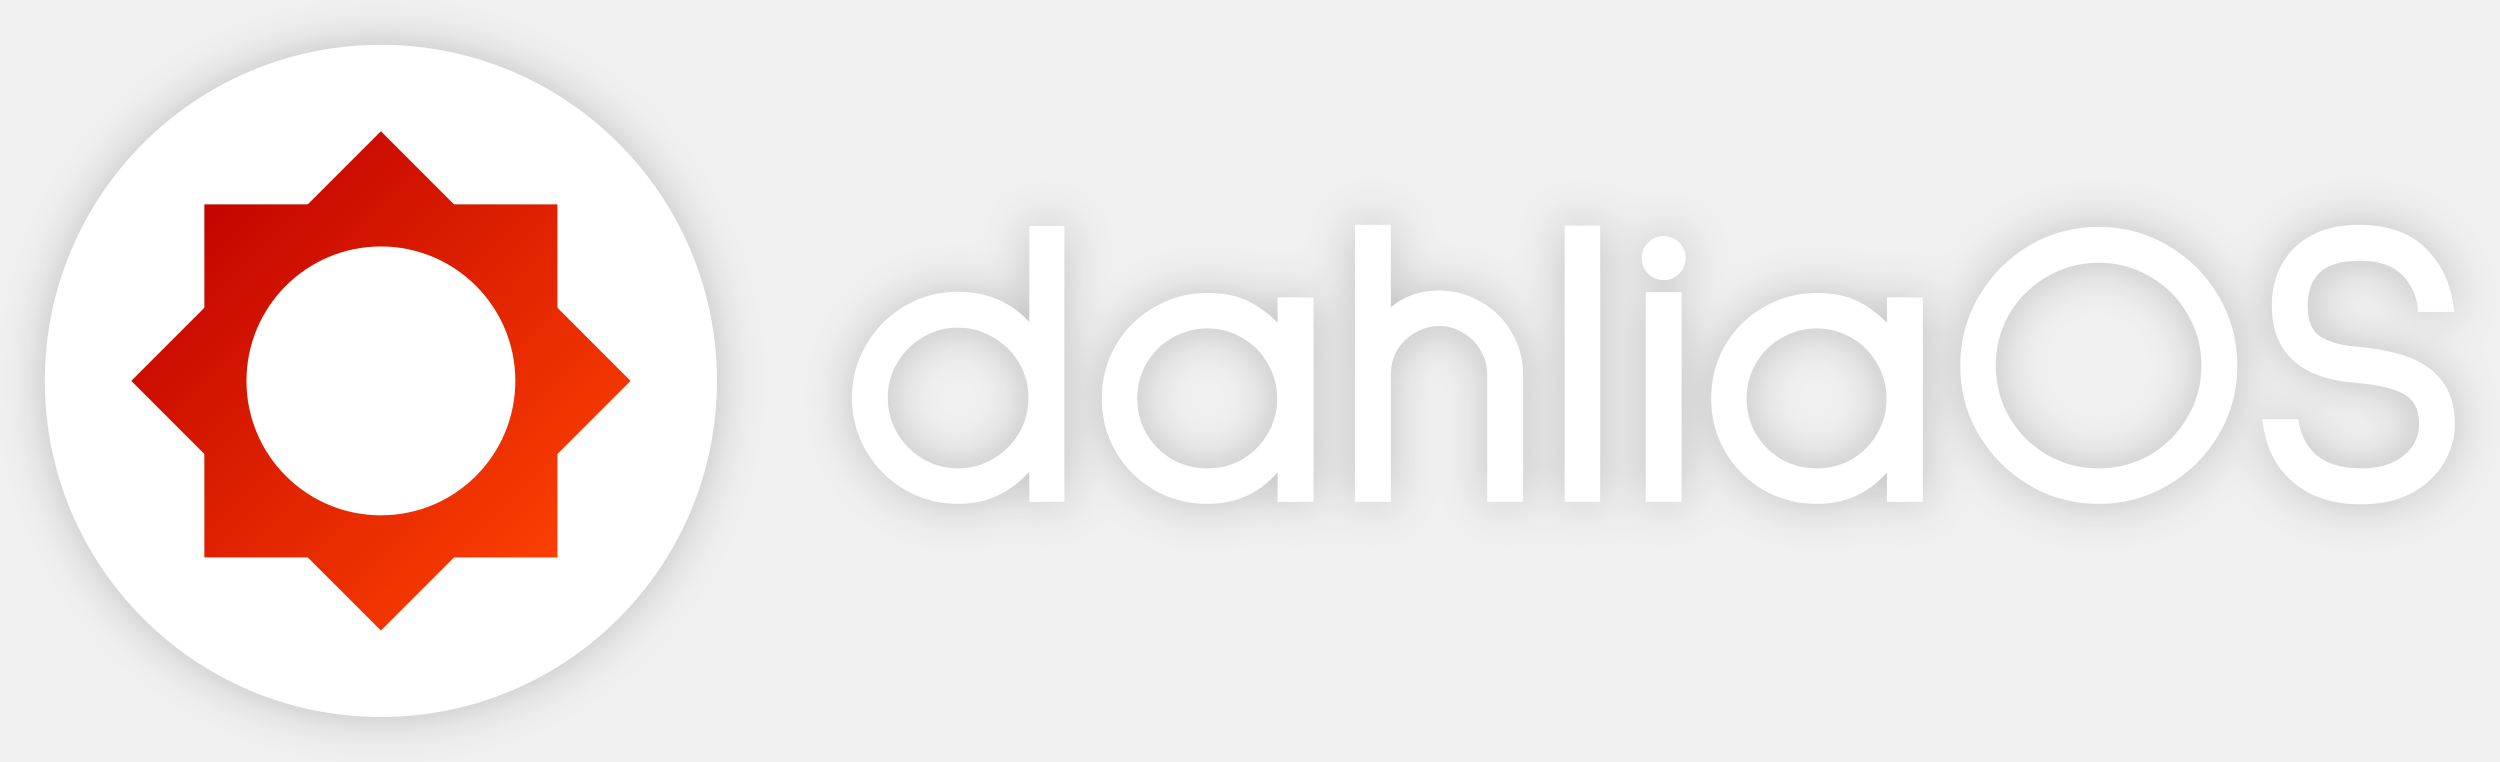
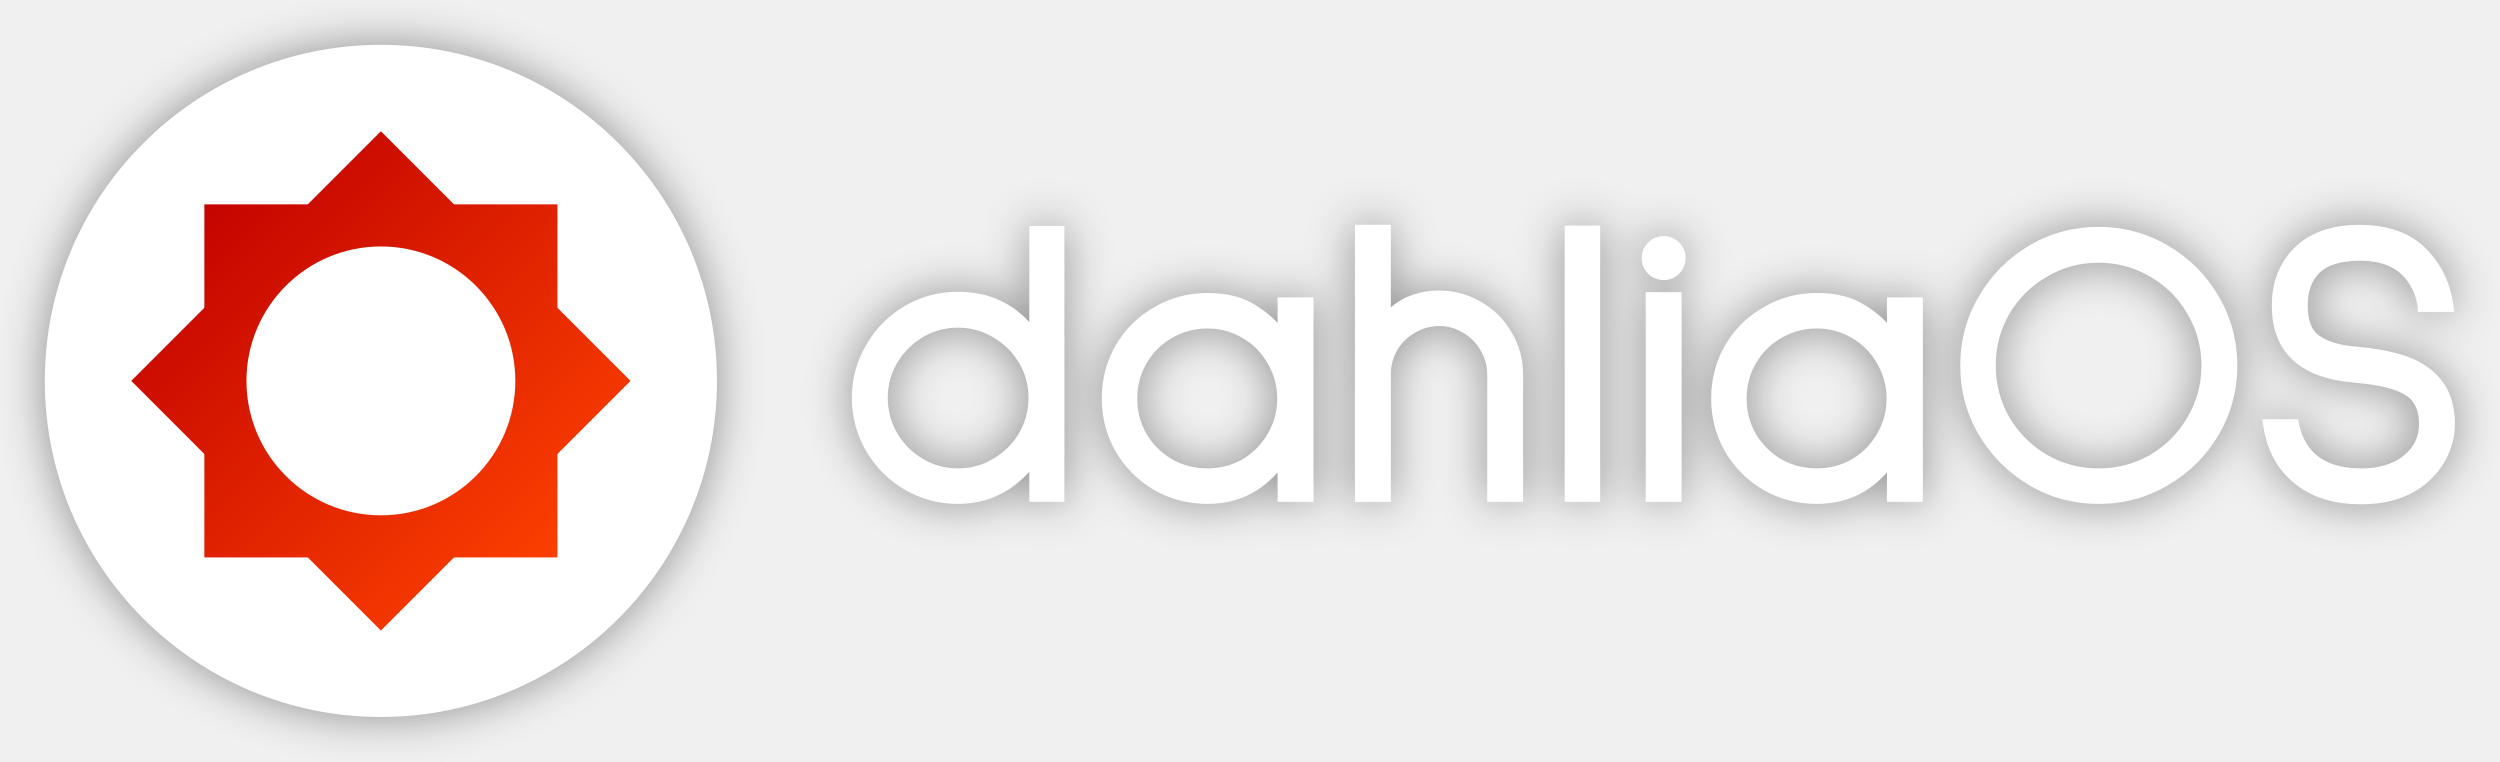
<svg xmlns="http://www.w3.org/2000/svg" width="5579" height="1700" viewBox="0 0 5579 1700" fill="none">
  <g filter="url(#filter0_d)">
    <circle cx="850" cy="850" r="750" fill="white" />
-     <path d="M456.04 456.041H1243.96V1243.96H456.04V456.041Z" fill="url(#paint0_linear)" />
+     <path d="M456.04 456.04H1243.96V1243.96H456.04V456.04Z" fill="url(#paint0_linear)" />
    <path d="M292.857 850L850 292.857L1407.14 850L850 1407.14L292.857 850Z" fill="url(#paint1_linear)" />
    <circle cx="850" cy="850" r="300" fill="white" />
    <path d="M2366.3 1111H2306V1027.3C2262.2 1086.1 2206.1 1115.5 2137.7 1115.5C2096.3 1115.5 2058.2 1105.3 2023.4 1084.9C1988.6 1064.5 1961 1036.9 1940.6 1002.1C1920.2 966.7 1910 928.6 1910 887.8C1910 847 1920.2 809.2 1940.6 774.4C1961 739 1988.6 711.1 2023.4 690.7C2058.2 670.3 2096.3 660.1 2137.7 660.1C2208.5 660.1 2264.6 688 2306 743.8V513.4H2366.3V1111ZM2304.2 887.8C2304.2 857.8 2296.7 830.2 2281.7 805C2266.7 779.8 2246.3 759.7 2220.5 744.7C2195.3 729.7 2167.7 722.2 2137.7 722.2C2107.7 722.2 2080.1 729.7 2054.9 744.7C2029.7 759.7 2009.6 779.8 1994.6 805C1979.6 830.2 1972.1 857.8 1972.1 887.8C1972.1 917.8 1979.6 945.7 1994.6 971.5C2009.6 996.7 2029.7 1016.8 2054.9 1031.8C2080.1 1046.8 2107.7 1054.3 2137.7 1054.3C2167.7 1054.3 2195.3 1046.8 2220.5 1031.8C2246.3 1016.8 2266.7 996.7 2281.7 971.5C2296.7 945.7 2304.2 917.8 2304.2 887.8ZM2922.21 672.7V1111H2860.11V1028.2C2818.71 1086.4 2763.51 1115.5 2694.51 1115.5C2653.11 1115.5 2615.01 1105.6 2580.21 1085.8C2545.41 1065.4 2517.81 1037.8 2497.41 1003C2477.61 968.2 2467.71 930.4 2467.71 889.6C2467.71 848.2 2477.61 810.1 2497.41 775.3C2517.81 740.5 2545.41 713.2 2580.21 693.4C2615.01 673 2653.11 662.8 2694.51 662.8C2737.11 662.8 2771.91 671.8 2798.91 689.8C2826.51 707.2 2846.91 726.1 2860.11 746.5V672.7H2922.21ZM2694.51 1054.3C2724.51 1054.3 2752.11 1047.1 2777.31 1032.7C2802.51 1017.7 2822.31 997.6 2836.71 972.4C2851.71 947.2 2859.21 919.6 2859.21 889.6C2859.21 859.6 2851.71 832 2836.71 806.8C2822.31 781 2802.51 760.9 2777.31 746.5C2752.11 731.5 2724.51 724 2694.51 724C2664.51 724 2636.61 731.5 2610.81 746.5C2585.61 760.9 2565.51 781 2550.51 806.8C2536.11 832 2528.91 859.6 2528.91 889.6C2528.91 919.6 2536.11 947.2 2550.51 972.4C2565.51 997.6 2585.61 1017.7 2610.81 1032.7C2636.61 1047.1 2664.51 1054.3 2694.51 1054.3ZM3211.77 657.4C3244.17 657.4 3273.87 665.5 3300.87 681.7C3328.47 697.3 3350.07 718.9 3365.67 746.5C3381.87 773.5 3389.97 803.2 3389.97 835.6V1111H3327.87V835.6C3327.87 814.6 3322.47 795.1 3311.67 777.1C3301.47 759.1 3287.37 745 3269.37 734.8C3251.97 724 3232.77 718.6 3211.77 718.6C3190.77 718.6 3171.27 724 3153.27 734.8C3135.27 745 3120.87 759.1 3110.07 777.1C3099.87 795.1 3094.77 814.6 3094.77 835.6V1111H3032.67V510.7H3094.77V707.8C3109.17 691 3126.27 678.4 3146.07 670C3166.47 661.6 3188.37 657.4 3211.77 657.4ZM3561.93 512.5V1111H3500.73V512.5H3561.93ZM3713.1 535.9C3723.9 535.9 3733.2 539.8 3741 547.6C3748.8 555.4 3752.7 564.7 3752.7 575.5C3752.7 586.9 3748.8 596.5 3741 604.3C3733.2 612.1 3723.9 616 3713.1 616C3701.7 616 3692.1 612.1 3684.3 604.3C3676.5 596.5 3672.6 586.9 3672.6 575.5C3672.6 564.7 3676.5 555.4 3684.3 547.6C3692.1 539.8 3701.7 535.9 3713.1 535.9ZM3743.7 661V1111H3681.6V661H3743.7ZM4282.06 672.7V1111H4219.96V1028.2C4178.56 1086.4 4123.36 1115.5 4054.36 1115.5C4012.96 1115.5 3974.86 1105.6 3940.06 1085.8C3905.26 1065.4 3877.66 1037.8 3857.26 1003C3837.46 968.2 3827.56 930.4 3827.56 889.6C3827.56 848.2 3837.46 810.1 3857.26 775.3C3877.66 740.5 3905.26 713.2 3940.06 693.4C3974.86 673 4012.96 662.8 4054.36 662.8C4096.96 662.8 4131.76 671.8 4158.76 689.8C4186.36 707.2 4206.76 726.1 4219.96 746.5V672.7H4282.06ZM4054.36 1054.3C4084.36 1054.3 4111.96 1047.1 4137.16 1032.7C4162.36 1017.7 4182.16 997.6 4196.56 972.4C4211.56 947.2 4219.06 919.6 4219.06 889.6C4219.06 859.6 4211.56 832 4196.56 806.8C4182.16 781 4162.36 760.9 4137.16 746.5C4111.96 731.5 4084.36 724 4054.36 724C4024.36 724 3996.46 731.5 3970.66 746.5C3945.46 760.9 3925.36 781 3910.36 806.8C3895.96 832 3888.76 859.6 3888.76 889.6C3888.76 919.6 3895.96 947.2 3910.36 972.4C3925.36 997.6 3945.46 1017.7 3970.66 1032.7C3996.46 1047.1 4024.36 1054.3 4054.36 1054.3ZM4683.22 1115.5C4628.62 1115.5 4578.52 1102 4532.92 1075C4487.32 1048 4451.02 1011.7 4424.02 966.1C4397.02 920.5 4383.52 870.4 4383.52 815.8C4383.52 761.2 4397.02 711.1 4424.02 665.5C4451.02 619.3 4487.32 582.7 4532.92 555.7C4579.12 528.7 4629.22 515.2 4683.22 515.2C4737.22 515.2 4787.32 528.7 4833.52 555.7C4879.72 582.7 4916.32 619.3 4943.32 665.5C4970.32 711.7 4983.82 761.8 4983.82 815.8C4983.82 869.8 4970.32 919.9 4943.32 966.1C4916.32 1011.7 4879.72 1048 4833.52 1075C4787.92 1102 4737.82 1115.5 4683.22 1115.5ZM4683.22 1054.3C4726.42 1054.3 4766.32 1043.8 4802.92 1022.8C4839.52 1001.2 4868.32 972.1 4889.32 935.5C4910.92 898.9 4921.72 859 4921.72 815.8C4921.72 772.6 4910.92 732.7 4889.32 696.1C4868.32 659.5 4839.52 630.7 4802.92 609.7C4766.32 588.1 4726.42 577.3 4683.22 577.3C4640.02 577.3 4600.12 588.1 4563.52 609.7C4526.92 630.7 4497.82 659.5 4476.22 696.1C4455.22 732.7 4444.72 772.6 4444.72 815.8C4444.72 859 4455.22 898.9 4476.22 935.5C4497.82 972.1 4526.92 1001.2 4563.52 1022.8C4600.12 1043.8 4640.02 1054.3 4683.22 1054.3ZM5404.6 686.2C5401.6 663.4 5394.4 643.6 5383 626.8C5359.6 590.8 5320.9 572.8 5266.9 572.8C5221.9 572.8 5189.2 583 5168.8 603.4C5150.2 622.6 5140.9 648.7 5140.9 681.7C5140.9 718.3 5151.1 743.5 5171.5 757.3C5191.9 771.1 5220.4 779.5 5257 782.5C5291.8 785.5 5321.2 790.3 5345.2 796.9C5369.2 802.9 5389.3 811.3 5405.5 822.1C5448.1 848.5 5469.4 889.9 5469.4 946.3C5469.4 968.5 5464.9 989.5 5455.9 1009.3C5447.5 1029.1 5435.2 1046.8 5419 1062.4C5382.4 1098.4 5332.3 1116.4 5268.7 1116.4C5204.5 1116.4 5153.8 1098.7 5116.6 1063.3C5084.8 1033.9 5065.6 994.3 5059 944.5H5121.1C5126.5 974.5 5139.1 999.1 5158.9 1018.3C5184.7 1042.3 5221.6 1054.3 5269.6 1054.3C5310.4 1054.3 5343.4 1044.4 5368.6 1024.6C5394.4 1004.2 5407.3 978.1 5407.3 946.3C5407.3 925.9 5403.1 909.1 5394.7 895.9C5386.9 882.1 5371.6 871 5348.8 862.6C5326 854.2 5293.6 848.2 5251.6 844.6C5136.4 834.4 5078.8 780.1 5078.8 681.7C5078.8 657.1 5082.7 634.6 5090.5 614.2C5098.9 593.2 5110.6 575.2 5125.6 560.2C5158.6 527.2 5205.4 510.7 5266 510.7H5266.9C5328.7 511.3 5375.8 528.4 5408.2 562C5441.2 595 5460.7 636.7 5466.7 687.1H5404.6V686.2Z" fill="white" />
    <path d="M2366.3 1111V1120H2375.3V1111H2366.3ZM2306 1111H2297V1120H2306V1111ZM2306 1027.3H2315V1000.15L2298.78 1021.92L2306 1027.3ZM2023.4 1084.9L2027.95 1077.14L2027.95 1077.14L2023.4 1084.9ZM1940.6 1002.1L1932.8 1006.59L1932.82 1006.62L1932.84 1006.65L1940.6 1002.1ZM1940.6 774.4L1948.36 778.951L1948.38 778.923L1948.4 778.894L1940.6 774.4ZM2023.4 690.7L2027.95 698.464L2027.95 698.464L2023.4 690.7ZM2306 743.8L2298.77 749.163L2315 771.035V743.8H2306ZM2306 513.4V504.4H2297V513.4H2306ZM2366.3 513.4H2375.3V504.4H2366.3V513.4ZM2281.7 805L2273.97 809.603L2273.97 809.603L2281.7 805ZM2220.5 744.7L2215.9 752.434L2215.94 752.457L2215.98 752.481L2220.5 744.7ZM2054.9 744.7L2059.5 752.434L2059.5 752.434L2054.9 744.7ZM1994.6 805L2002.33 809.603L2002.33 809.603L1994.6 805ZM1994.6 971.5L1986.82 976.024L1986.84 976.064L1986.87 976.103L1994.6 971.5ZM2054.9 1031.8L2050.3 1039.53L2050.3 1039.53L2054.9 1031.8ZM2220.5 1031.8L2215.98 1024.02L2215.94 1024.04L2215.9 1024.07L2220.5 1031.8ZM2281.7 971.5L2289.43 976.103L2289.46 976.064L2289.48 976.024L2281.7 971.5ZM2366.3 1102H2306V1120H2366.3V1102ZM2315 1111V1027.3H2297V1111H2315ZM2298.78 1021.92C2256.54 1078.63 2203.03 1106.5 2137.7 1106.5V1124.5C2209.17 1124.5 2267.86 1093.57 2313.22 1032.68L2298.78 1021.92ZM2137.7 1106.5C2097.86 1106.5 2061.33 1096.7 2027.95 1077.14L2018.85 1092.66C2055.07 1113.9 2094.74 1124.5 2137.7 1124.5V1106.5ZM2027.95 1077.14C1994.48 1057.51 1967.99 1031.02 1948.36 997.549L1932.84 1006.65C1954.01 1042.78 1982.72 1071.49 2018.85 1092.66L2027.95 1077.14ZM1948.4 997.606C1928.78 963.571 1919 927.02 1919 887.8H1901C1901 930.18 1911.62 969.829 1932.8 1006.59L1948.4 997.606ZM1919 887.8C1919 848.581 1928.78 812.355 1948.36 778.951L1932.84 769.849C1911.62 806.045 1901 845.419 1901 887.8H1919ZM1948.4 778.894C1968.03 744.829 1994.52 718.064 2027.95 698.464L2018.85 682.936C1982.68 704.136 1953.97 733.171 1932.8 769.906L1948.4 778.894ZM2027.95 698.464C2061.33 678.895 2097.86 669.1 2137.7 669.1V651.1C2094.74 651.1 2055.07 661.704 2018.85 682.936L2027.95 698.464ZM2137.7 669.1C2205.71 669.1 2259.11 695.702 2298.77 749.163L2313.23 738.437C2270.09 680.298 2211.29 651.1 2137.7 651.1V669.1ZM2315 743.8V513.4H2297V743.8H2315ZM2306 522.4H2366.3V504.4H2306V522.4ZM2357.3 513.4V1111H2375.3V513.4H2357.3ZM2313.2 887.8C2313.2 856.219 2305.28 827.022 2289.43 800.397L2273.97 809.603C2288.12 833.378 2295.2 859.381 2295.2 887.8H2313.2ZM2289.43 800.397C2273.64 773.858 2252.12 752.674 2225.02 736.919L2215.98 752.481C2240.48 766.726 2259.76 785.742 2273.97 809.603L2289.43 800.397ZM2225.1 736.966C2198.48 721.118 2169.28 713.2 2137.7 713.2V731.2C2166.12 731.2 2192.12 738.282 2215.9 752.434L2225.1 736.966ZM2137.7 713.2C2106.12 713.2 2076.92 721.118 2050.3 736.966L2059.5 752.434C2083.28 738.282 2109.28 731.2 2137.7 731.2V713.2ZM2050.3 736.966C2023.81 752.733 2002.63 773.909 1986.87 800.397L2002.33 809.603C2016.57 785.691 2035.59 766.667 2059.5 752.434L2050.3 736.966ZM1986.87 800.397C1971.02 827.022 1963.1 856.219 1963.1 887.8H1981.1C1981.1 859.381 1988.18 833.378 2002.33 809.603L1986.87 800.397ZM1963.1 887.8C1963.1 919.38 1971.02 948.842 1986.82 976.024L2002.38 966.976C1988.18 942.558 1981.1 916.22 1981.1 887.8H1963.1ZM1986.87 976.103C2002.63 1002.59 2023.81 1023.77 2050.3 1039.53L2059.5 1024.07C2035.59 1009.83 2016.57 990.809 2002.33 966.897L1986.87 976.103ZM2050.3 1039.53C2076.92 1055.38 2106.12 1063.3 2137.7 1063.3V1045.3C2109.28 1045.3 2083.28 1038.22 2059.5 1024.07L2050.3 1039.53ZM2137.7 1063.3C2169.28 1063.3 2198.48 1055.38 2225.1 1039.53L2215.9 1024.07C2192.12 1038.22 2166.12 1045.3 2137.7 1045.3V1063.3ZM2225.02 1039.58C2252.12 1023.83 2273.64 1002.64 2289.43 976.103L2273.97 966.897C2259.76 990.758 2240.48 1009.77 2215.98 1024.02L2225.02 1039.58ZM2289.48 976.024C2305.28 948.842 2313.2 919.38 2313.2 887.8H2295.2C2295.2 916.22 2288.12 942.558 2273.92 966.976L2289.48 976.024ZM2922.21 672.7H2931.21V663.7H2922.21V672.7ZM2922.21 1111V1120H2931.21V1111H2922.21ZM2860.11 1111H2851.11V1120H2860.11V1111ZM2860.11 1028.2H2869.11V1000.02L2852.78 1022.98L2860.11 1028.2ZM2580.21 1085.8L2575.66 1093.56L2575.71 1093.59L2575.76 1093.62L2580.21 1085.8ZM2497.41 1003L2489.59 1007.45L2489.62 1007.5L2489.65 1007.55L2497.41 1003ZM2497.41 775.3L2489.65 770.749L2489.62 770.799L2489.59 770.849L2497.41 775.3ZM2580.21 693.4L2584.66 701.222L2584.71 701.194L2584.76 701.164L2580.21 693.4ZM2798.91 689.8L2793.92 697.288L2794.01 697.352L2794.11 697.413L2798.91 689.8ZM2860.11 746.5L2852.56 751.389L2869.11 776.976V746.5H2860.11ZM2860.11 672.7V663.7H2851.11V672.7H2860.11ZM2777.31 1032.7L2781.78 1040.51L2781.85 1040.47L2781.92 1040.43L2777.31 1032.7ZM2836.71 972.4L2828.98 967.797L2828.94 967.865L2828.9 967.935L2836.71 972.4ZM2836.71 806.8L2828.85 811.186L2828.91 811.296L2828.98 811.403L2836.71 806.8ZM2777.31 746.5L2772.71 754.234L2772.78 754.274L2772.85 754.314L2777.31 746.5ZM2610.81 746.5L2615.28 754.314L2615.31 754.297L2615.34 754.281L2610.81 746.5ZM2550.51 806.8L2542.73 802.276L2542.71 802.305L2542.7 802.335L2550.51 806.8ZM2550.51 972.4L2542.7 976.865L2542.74 976.935L2542.78 977.003L2550.51 972.4ZM2610.81 1032.7L2606.21 1040.43L2606.32 1040.5L2606.43 1040.56L2610.81 1032.7ZM2913.21 672.7V1111H2931.21V672.7H2913.21ZM2922.21 1102H2860.11V1120H2922.21V1102ZM2869.11 1111V1028.2H2851.11V1111H2869.11ZM2852.78 1022.98C2813 1078.91 2760.48 1106.5 2694.51 1106.5V1124.5C2766.54 1124.5 2824.43 1093.89 2867.45 1033.42L2852.78 1022.98ZM2694.51 1106.5C2654.62 1106.5 2618.06 1096.98 2584.66 1077.98L2575.76 1093.62C2611.96 1114.22 2651.61 1124.5 2694.51 1124.5V1106.5ZM2584.76 1078.04C2551.29 1058.41 2524.8 1031.92 2505.18 998.449L2489.65 1007.55C2510.83 1043.68 2539.53 1072.39 2575.66 1093.56L2584.76 1078.04ZM2505.23 998.549C2486.22 965.132 2476.71 928.871 2476.71 889.6H2458.71C2458.71 931.929 2469 971.268 2489.59 1007.45L2505.23 998.549ZM2476.71 889.6C2476.71 849.705 2486.23 813.147 2505.23 779.751L2489.59 770.849C2468.99 807.053 2458.71 846.695 2458.71 889.6H2476.71ZM2505.18 779.851C2524.78 746.403 2551.25 720.236 2584.66 701.222L2575.76 685.578C2539.58 706.164 2510.84 734.597 2489.65 770.749L2505.18 779.851ZM2584.76 701.164C2618.15 681.595 2654.67 671.8 2694.51 671.8V653.8C2651.56 653.8 2611.88 664.405 2575.66 685.636L2584.76 701.164ZM2694.51 671.8C2735.88 671.8 2768.8 680.539 2793.92 697.288L2803.9 682.312C2775.03 663.061 2738.34 653.8 2694.51 653.8V671.8ZM2794.11 697.413C2820.97 714.343 2840.27 732.395 2852.56 751.389L2867.67 741.611C2853.56 719.805 2832.06 700.057 2803.71 682.187L2794.11 697.413ZM2869.11 746.5V672.7H2851.11V746.5H2869.11ZM2860.11 681.7H2922.21V663.7H2860.11V681.7ZM2694.51 1063.3C2726.02 1063.3 2755.17 1055.72 2781.78 1040.51L2772.85 1024.89C2749.05 1038.48 2723 1045.3 2694.51 1045.3V1063.3ZM2781.92 1040.43C2808.43 1024.65 2829.35 1003.43 2844.53 976.865L2828.9 967.935C2815.28 991.772 2796.59 1010.75 2772.71 1024.97L2781.92 1040.43ZM2844.45 977.003C2860.29 950.378 2868.21 921.181 2868.21 889.6H2850.21C2850.21 918.019 2843.13 944.022 2828.98 967.797L2844.45 977.003ZM2868.21 889.6C2868.21 858.019 2860.29 828.822 2844.45 802.197L2828.98 811.403C2843.13 835.178 2850.21 861.181 2850.21 889.6H2868.21ZM2844.57 802.414C2829.39 775.211 2808.43 753.914 2781.78 738.686L2772.85 754.314C2796.6 767.886 2815.24 786.789 2828.85 811.186L2844.57 802.414ZM2781.92 738.766C2755.29 722.918 2726.09 715 2694.51 715V733C2722.93 733 2748.93 740.082 2772.71 754.234L2781.92 738.766ZM2694.51 715C2662.93 715 2633.47 722.916 2606.29 738.719L2615.34 754.281C2639.75 740.084 2666.09 733 2694.51 733V715ZM2606.35 738.686C2579.73 753.895 2558.5 775.147 2542.73 802.276L2558.29 811.324C2572.52 786.853 2591.49 767.905 2615.28 754.314L2606.35 738.686ZM2542.7 802.335C2527.49 828.942 2519.91 858.089 2519.91 889.6H2537.91C2537.91 861.111 2544.73 835.058 2558.33 811.265L2542.7 802.335ZM2519.91 889.6C2519.91 921.111 2527.49 950.258 2542.7 976.865L2558.33 967.935C2544.73 944.142 2537.91 918.089 2537.91 889.6H2519.91ZM2542.78 977.003C2558.54 1003.49 2579.72 1024.67 2606.21 1040.43L2615.42 1024.97C2591.5 1010.73 2572.48 991.709 2558.25 967.797L2542.78 977.003ZM2606.43 1040.56C2633.59 1055.72 2663 1063.3 2694.51 1063.3V1045.3C2666.02 1045.3 2639.64 1038.48 2615.2 1024.84L2606.43 1040.56ZM3300.87 681.7L3296.24 689.417L3296.34 689.478L3296.44 689.535L3300.87 681.7ZM3365.67 746.5L3357.83 750.928L3357.89 751.03L3357.95 751.13L3365.67 746.5ZM3389.97 1111V1120H3398.97V1111H3389.97ZM3327.87 1111H3318.87V1120H3327.87V1111ZM3311.67 777.1L3303.84 781.537L3303.89 781.634L3303.95 781.73L3311.67 777.1ZM3269.37 734.8L3264.62 742.447L3264.77 742.542L3264.93 742.63L3269.37 734.8ZM3153.27 734.8L3157.7 742.63L3157.8 742.575L3157.9 742.517L3153.27 734.8ZM3110.07 777.1L3102.35 772.47L3102.29 772.565L3102.24 772.663L3110.07 777.1ZM3094.77 1111V1120H3103.77V1111H3094.77ZM3032.67 1111H3023.67V1120H3032.67V1111ZM3032.67 510.7V501.7H3023.67V510.7H3032.67ZM3094.77 510.7H3103.77V501.7H3094.77V510.7ZM3094.77 707.8H3085.77V732.129L3101.6 713.657L3094.77 707.8ZM3146.07 670L3142.64 661.678L3142.59 661.696L3142.55 661.715L3146.07 670ZM3211.77 666.4C3242.58 666.4 3270.68 674.082 3296.24 689.417L3305.5 673.983C3277.06 656.918 3245.75 648.4 3211.77 648.4V666.4ZM3296.44 689.535C3322.61 704.33 3343.04 724.752 3357.83 750.928L3373.5 742.071C3357.1 713.047 3334.32 690.27 3305.29 673.865L3296.44 689.535ZM3357.95 751.13C3373.28 776.69 3380.97 804.782 3380.97 835.6H3398.97C3398.97 801.618 3390.45 770.31 3373.38 741.87L3357.95 751.13ZM3380.97 835.6V1111H3398.97V835.6H3380.97ZM3389.97 1102H3327.87V1120H3389.97V1102ZM3336.87 1111V835.6H3318.87V1111H3336.87ZM3336.87 835.6C3336.87 812.969 3331.02 791.869 3319.38 772.47L3303.95 781.73C3313.91 798.331 3318.87 816.23 3318.87 835.6H3336.87ZM3319.5 772.663C3308.49 753.246 3293.22 737.973 3273.8 726.97L3264.93 742.63C3281.51 752.027 3294.44 764.954 3303.84 781.537L3319.5 772.663ZM3274.11 727.153C3255.25 715.445 3234.4 709.6 3211.77 709.6V727.6C3231.13 727.6 3248.68 732.555 3264.62 742.447L3274.11 727.153ZM3211.77 709.6C3189.14 709.6 3168.03 715.443 3148.64 727.083L3157.9 742.517C3174.5 732.557 3192.4 727.6 3211.77 727.6V709.6ZM3148.83 726.97C3129.46 737.947 3113.94 753.158 3102.35 772.47L3117.78 781.73C3127.8 765.042 3141.07 752.053 3157.7 742.63L3148.83 726.97ZM3102.24 772.663C3091.26 792.037 3085.77 813.069 3085.77 835.6H3103.77C3103.77 816.131 3108.47 798.163 3117.9 781.537L3102.24 772.663ZM3085.77 835.6V1111H3103.77V835.6H3085.77ZM3094.77 1102H3032.67V1120H3094.77V1102ZM3041.67 1111V510.7H3023.67V1111H3041.67ZM3032.67 519.7H3094.77V501.7H3032.67V519.7ZM3085.77 510.7V707.8H3103.77V510.7H3085.77ZM3101.6 713.657C3115.12 697.88 3131.1 686.127 3149.58 678.285L3142.55 661.715C3121.43 670.673 3103.21 684.12 3087.93 701.943L3101.6 713.657ZM3149.49 678.322C3168.74 670.396 3189.47 666.4 3211.77 666.4V648.4C3187.26 648.4 3164.19 652.804 3142.64 661.678L3149.49 678.322ZM3561.93 512.5H3570.93V503.5H3561.93V512.5ZM3561.93 1111V1120H3570.93V1111H3561.93ZM3500.73 1111H3491.73V1120H3500.73V1111ZM3500.73 512.5V503.5H3491.73V512.5H3500.73ZM3552.93 512.5V1111H3570.93V512.5H3552.93ZM3561.93 1102H3500.73V1120H3561.93V1102ZM3509.73 1111V512.5H3491.73V1111H3509.73ZM3500.73 521.5H3561.93V503.5H3500.73V521.5ZM3741 547.6L3734.64 553.964L3734.64 553.964L3741 547.6ZM3741 604.3L3734.64 597.936L3734.64 597.936L3741 604.3ZM3684.3 604.3L3677.94 610.664L3677.94 610.664L3684.3 604.3ZM3684.3 547.6L3677.94 541.236L3677.94 541.236L3684.3 547.6ZM3743.7 661H3752.7V652H3743.7V661ZM3743.7 1111V1120H3752.7V1111H3743.7ZM3681.6 1111H3672.6V1120H3681.6V1111ZM3681.6 661V652H3672.6V661H3681.6ZM3713.1 544.9C3721.46 544.9 3728.48 547.811 3734.64 553.964L3747.36 541.236C3737.92 531.789 3726.34 526.9 3713.1 526.9V544.9ZM3734.64 553.964C3740.79 560.117 3743.7 567.144 3743.7 575.5H3761.7C3761.7 562.256 3756.81 550.683 3747.36 541.236L3734.64 553.964ZM3743.7 575.5C3743.7 584.602 3740.69 591.886 3734.64 597.936L3747.36 610.664C3756.91 601.114 3761.7 589.198 3761.7 575.5H3743.7ZM3734.64 597.936C3728.48 604.089 3721.46 607 3713.1 607V625C3726.34 625 3737.92 620.111 3747.36 610.664L3734.64 597.936ZM3713.1 607C3704 607 3696.71 603.986 3690.66 597.936L3677.94 610.664C3687.49 620.214 3699.4 625 3713.1 625V607ZM3690.66 597.936C3684.61 591.886 3681.6 584.602 3681.6 575.5H3663.6C3663.6 589.198 3668.39 601.114 3677.94 610.664L3690.66 597.936ZM3681.6 575.5C3681.6 567.144 3684.51 560.117 3690.66 553.964L3677.94 541.236C3668.49 550.683 3663.6 562.256 3663.6 575.5H3681.6ZM3690.66 553.964C3696.71 547.914 3704 544.9 3713.1 544.9V526.9C3699.4 526.9 3687.49 531.686 3677.94 541.236L3690.66 553.964ZM3734.7 661V1111H3752.7V661H3734.7ZM3743.7 1102H3681.6V1120H3743.7V1102ZM3690.6 1111V661H3672.6V1111H3690.6ZM3681.6 670H3743.7V652H3681.6V670ZM4282.06 672.7H4291.06V663.7H4282.06V672.7ZM4282.06 1111V1120H4291.06V1111H4282.06ZM4219.96 1111H4210.96V1120H4219.96V1111ZM4219.96 1028.2H4228.96V1000.02L4212.63 1022.98L4219.96 1028.2ZM3940.06 1085.8L3935.51 1093.56L3935.56 1093.59L3935.61 1093.62L3940.06 1085.8ZM3857.26 1003L3849.44 1007.45L3849.47 1007.5L3849.5 1007.55L3857.26 1003ZM3857.26 775.3L3849.5 770.749L3849.47 770.799L3849.44 770.849L3857.26 775.3ZM3940.06 693.4L3944.51 701.222L3944.56 701.194L3944.61 701.164L3940.06 693.4ZM4158.76 689.8L4153.77 697.288L4153.87 697.352L4153.96 697.413L4158.76 689.8ZM4219.96 746.5L4212.41 751.389L4228.96 776.976V746.5H4219.96ZM4219.96 672.7V663.7H4210.96V672.7H4219.96ZM4137.16 1032.7L4141.63 1040.51L4141.7 1040.47L4141.77 1040.43L4137.16 1032.7ZM4196.56 972.4L4188.83 967.797L4188.79 967.865L4188.75 967.935L4196.56 972.4ZM4196.56 806.8L4188.7 811.186L4188.76 811.296L4188.83 811.403L4196.56 806.8ZM4137.16 746.5L4132.56 754.234L4132.63 754.274L4132.7 754.314L4137.16 746.5ZM3970.66 746.5L3975.13 754.314L3975.16 754.297L3975.19 754.281L3970.66 746.5ZM3910.36 806.8L3902.58 802.276L3902.57 802.305L3902.55 802.335L3910.36 806.8ZM3910.36 972.4L3902.55 976.865L3902.59 976.935L3902.63 977.003L3910.36 972.4ZM3970.66 1032.7L3966.06 1040.43L3966.17 1040.5L3966.28 1040.56L3970.66 1032.7ZM4273.06 672.7V1111H4291.06V672.7H4273.06ZM4282.06 1102H4219.96V1120H4282.06V1102ZM4228.96 1111V1028.2H4210.96V1111H4228.96ZM4212.63 1022.98C4172.85 1078.91 4120.33 1106.5 4054.36 1106.5V1124.5C4126.39 1124.5 4184.28 1093.89 4227.3 1033.42L4212.63 1022.98ZM4054.36 1106.5C4014.47 1106.5 3977.91 1096.98 3944.51 1077.98L3935.61 1093.62C3971.82 1114.22 4011.46 1124.5 4054.36 1124.5V1106.5ZM3944.61 1078.04C3911.14 1058.41 3884.65 1031.92 3865.03 998.449L3849.5 1007.55C3870.68 1043.68 3899.38 1072.39 3935.51 1093.56L3944.61 1078.04ZM3865.08 998.549C3846.07 965.132 3836.56 928.871 3836.56 889.6H3818.56C3818.56 931.929 3828.85 971.268 3849.44 1007.45L3865.08 998.549ZM3836.56 889.6C3836.56 849.705 3846.08 813.147 3865.08 779.751L3849.44 770.849C3828.84 807.053 3818.56 846.695 3818.56 889.6H3836.56ZM3865.03 779.851C3884.63 746.403 3911.1 720.236 3944.51 701.222L3935.61 685.578C3899.43 706.164 3870.69 734.597 3849.5 770.749L3865.03 779.851ZM3944.61 701.164C3978 681.595 4014.52 671.8 4054.36 671.8V653.8C4011.41 653.8 3971.73 664.405 3935.51 685.636L3944.61 701.164ZM4054.36 671.8C4095.73 671.8 4128.65 680.539 4153.77 697.288L4163.75 682.312C4134.88 663.061 4098.19 653.8 4054.36 653.8V671.8ZM4153.96 697.413C4180.82 714.343 4200.12 732.395 4212.41 751.389L4227.52 741.611C4213.41 719.805 4191.91 700.057 4163.56 682.187L4153.96 697.413ZM4228.96 746.5V672.7H4210.96V746.5H4228.96ZM4219.96 681.7H4282.06V663.7H4219.96V681.7ZM4054.36 1063.3C4085.87 1063.3 4115.02 1055.72 4141.63 1040.51L4132.7 1024.89C4108.9 1038.48 4082.85 1045.3 4054.36 1045.3V1063.3ZM4141.77 1040.43C4168.29 1024.65 4189.2 1003.43 4204.38 976.865L4188.75 967.935C4175.13 991.772 4156.44 1010.75 4132.56 1024.97L4141.77 1040.43ZM4204.3 977.003C4220.14 950.378 4228.06 921.181 4228.06 889.6H4210.06C4210.06 918.019 4202.98 944.022 4188.83 967.797L4204.3 977.003ZM4228.06 889.6C4228.06 858.019 4220.14 828.822 4204.3 802.197L4188.83 811.403C4202.98 835.178 4210.06 861.181 4210.06 889.6H4228.06ZM4204.42 802.414C4189.24 775.211 4168.28 753.914 4141.63 738.686L4132.7 754.314C4156.45 767.886 4175.09 786.789 4188.7 811.186L4204.42 802.414ZM4141.77 738.766C4115.14 722.918 4085.94 715 4054.36 715V733C4082.78 733 4108.78 740.082 4132.56 754.234L4141.77 738.766ZM4054.36 715C4022.78 715 3993.32 722.916 3966.14 738.719L3975.19 754.281C3999.6 740.084 4025.94 733 4054.36 733V715ZM3966.2 738.686C3939.58 753.895 3918.35 775.147 3902.58 802.276L3918.14 811.324C3932.37 786.853 3951.34 767.905 3975.13 754.314L3966.2 738.686ZM3902.55 802.335C3887.34 828.942 3879.76 858.089 3879.76 889.6H3897.76C3897.76 861.111 3904.58 835.058 3918.18 811.265L3902.55 802.335ZM3879.76 889.6C3879.76 921.111 3887.34 950.258 3902.55 976.865L3918.18 967.935C3904.58 944.142 3897.76 918.089 3897.76 889.6H3879.76ZM3902.63 977.003C3918.4 1003.49 3939.57 1024.67 3966.06 1040.43L3975.27 1024.97C3951.35 1010.73 3932.33 991.709 3918.1 967.797L3902.63 977.003ZM3966.28 1040.56C3993.44 1055.72 4022.85 1063.3 4054.36 1063.3V1045.3C4025.87 1045.3 3999.49 1038.48 3975.05 1024.84L3966.28 1040.56ZM4532.92 1075L4537.5 1067.26L4537.5 1067.26L4532.92 1075ZM4424.02 966.1L4416.27 970.685L4416.27 970.685L4424.02 966.1ZM4424.02 665.5L4431.76 670.085L4431.77 670.063L4431.79 670.041L4424.02 665.5ZM4532.92 555.7L4528.38 547.93L4528.35 547.943L4528.33 547.956L4532.92 555.7ZM4833.52 555.7L4828.98 563.47L4828.98 563.47L4833.52 555.7ZM4943.32 665.5L4951.09 660.959L4951.09 660.959L4943.32 665.5ZM4943.32 966.1L4951.06 970.685L4951.07 970.663L4951.09 970.641L4943.32 966.1ZM4833.52 1075L4828.98 1067.23L4828.95 1067.24L4828.93 1067.26L4833.52 1075ZM4802.92 1022.8L4807.4 1030.61L4807.44 1030.58L4807.49 1030.55L4802.92 1022.8ZM4889.32 935.5L4881.57 930.926L4881.54 930.973L4881.51 931.021L4889.32 935.5ZM4889.32 696.1L4881.51 700.579L4881.54 700.627L4881.57 700.674L4889.32 696.1ZM4802.92 609.7L4798.34 617.451L4798.39 617.479L4798.44 617.506L4802.92 609.7ZM4563.52 609.7L4568 617.506L4568.04 617.479L4568.09 617.451L4563.52 609.7ZM4476.22 696.1L4468.47 691.526L4468.44 691.573L4468.41 691.621L4476.22 696.1ZM4476.22 935.5L4468.41 939.979L4468.44 940.027L4468.47 940.074L4476.22 935.5ZM4563.52 1022.8L4558.94 1030.55L4558.99 1030.58L4559.04 1030.61L4563.52 1022.8ZM4683.22 1106.5C4630.18 1106.5 4581.67 1093.41 4537.5 1067.26L4528.33 1082.74C4575.36 1110.59 4627.05 1124.5 4683.22 1124.5V1106.5ZM4537.5 1067.26C4493.2 1041.03 4457.99 1005.81 4431.76 961.515L4416.27 970.685C4444.04 1017.59 4481.43 1054.97 4528.33 1082.74L4537.5 1067.26ZM4431.76 961.515C4405.61 917.346 4392.52 868.838 4392.52 815.8H4374.52C4374.52 871.962 4388.42 923.654 4416.27 970.685L4431.76 961.515ZM4392.52 815.8C4392.52 762.762 4405.61 714.254 4431.76 670.085L4416.27 660.915C4388.42 707.946 4374.52 759.638 4374.52 815.8H4392.52ZM4431.79 670.041C4458.02 625.149 4493.23 589.657 4537.5 563.444L4528.33 547.956C4481.4 575.743 4444.01 613.451 4416.25 660.959L4431.79 670.041ZM4537.46 563.47C4582.27 537.283 4630.8 524.2 4683.22 524.2V506.2C4627.64 506.2 4575.97 520.117 4528.38 547.93L4537.46 563.47ZM4683.22 524.2C4735.64 524.2 4784.17 537.283 4828.98 563.47L4838.06 547.93C4790.47 520.117 4738.8 506.2 4683.22 506.2V524.2ZM4828.98 563.47C4873.84 589.689 4909.33 625.177 4935.55 670.041L4951.09 660.959C4923.31 613.423 4885.59 575.71 4838.06 547.93L4828.98 563.47ZM4935.55 670.041C4961.73 714.85 4974.82 763.381 4974.82 815.8H4992.82C4992.82 760.219 4978.9 708.55 4951.09 660.959L4935.55 670.041ZM4974.82 815.8C4974.82 868.219 4961.73 916.75 4935.55 961.559L4951.09 970.641C4978.9 923.05 4992.82 871.381 4992.82 815.8H4974.82ZM4935.57 961.515C4909.36 1005.78 4873.87 1040.99 4828.98 1067.23L4838.06 1082.77C4885.57 1055.01 4923.27 1017.62 4951.06 970.685L4935.57 961.515ZM4828.93 1067.26C4784.76 1093.41 4736.25 1106.5 4683.22 1106.5V1124.5C4739.38 1124.5 4791.07 1110.59 4838.1 1082.74L4828.93 1067.26ZM4683.22 1063.3C4727.95 1063.3 4769.4 1052.41 4807.4 1030.61L4798.44 1014.99C4763.23 1035.19 4724.88 1045.3 4683.22 1045.3V1063.3ZM4807.49 1030.55C4845.42 1008.16 4875.34 977.941 4897.12 939.979L4881.51 931.021C4861.29 966.259 4833.61 994.235 4798.34 1015.05L4807.49 1030.55ZM4897.07 940.074C4919.5 902.065 4930.72 860.581 4930.72 815.8H4912.72C4912.72 857.419 4902.33 895.735 4881.57 930.926L4897.07 940.074ZM4930.72 815.8C4930.72 771.019 4919.5 729.535 4897.07 691.526L4881.57 700.674C4902.33 735.865 4912.72 774.181 4912.72 815.8H4930.72ZM4897.12 691.621C4875.33 653.636 4845.38 623.688 4807.4 601.894L4798.44 617.506C4833.65 637.712 4861.3 665.364 4881.51 700.579L4897.12 691.621ZM4807.49 601.949C4769.48 579.517 4728 568.3 4683.22 568.3V586.3C4724.84 586.3 4763.15 596.683 4798.34 617.451L4807.49 601.949ZM4683.22 568.3C4638.44 568.3 4596.95 579.517 4558.94 601.949L4568.09 617.451C4603.28 596.683 4641.6 586.3 4683.22 586.3V568.3ZM4559.04 601.894C4521.08 623.675 4490.85 653.593 4468.47 691.526L4483.97 700.674C4504.78 665.407 4532.76 637.725 4568 617.506L4559.04 601.894ZM4468.41 691.621C4446.61 729.618 4435.72 771.067 4435.72 815.8H4453.72C4453.72 774.133 4463.82 735.782 4484.02 700.579L4468.41 691.621ZM4435.72 815.8C4435.72 860.533 4446.61 901.982 4468.41 939.979L4484.02 931.021C4463.82 895.818 4453.72 857.467 4453.72 815.8H4435.72ZM4468.47 940.074C4490.84 977.985 4521.03 1008.18 4558.94 1030.55L4568.09 1015.05C4532.8 994.222 4504.79 966.215 4483.97 930.926L4468.47 940.074ZM4559.04 1030.61C4597.03 1052.41 4638.48 1063.3 4683.22 1063.3V1045.3C4641.55 1045.3 4603.2 1035.19 4568 1014.99L4559.04 1030.61ZM5404.6 686.2H5413.6V685.61L5413.52 685.026L5404.6 686.2ZM5383 626.8L5375.46 631.705L5375.5 631.78L5375.55 631.853L5383 626.8ZM5168.8 603.4L5162.44 597.036L5162.39 597.087L5162.34 597.138L5168.8 603.4ZM5171.5 757.3L5166.46 764.755L5166.46 764.755L5171.5 757.3ZM5257 782.5L5257.77 773.533L5257.76 773.532L5257.74 773.53L5257 782.5ZM5345.2 796.9L5342.82 805.578L5342.92 805.606L5343.02 805.631L5345.2 796.9ZM5405.5 822.1L5400.51 829.588L5400.63 829.671L5400.76 829.75L5405.5 822.1ZM5455.9 1009.3L5447.71 1005.58L5447.66 1005.68L5447.62 1005.79L5455.9 1009.3ZM5419 1062.4L5412.76 1055.92L5412.72 1055.95L5412.69 1055.98L5419 1062.4ZM5116.6 1063.3L5122.81 1056.78L5122.76 1056.74L5122.71 1056.69L5116.6 1063.3ZM5059 944.5V935.5H5048.73L5050.08 945.682L5059 944.5ZM5121.1 944.5L5129.96 942.906L5128.63 935.5H5121.1V944.5ZM5158.9 1018.3L5152.64 1024.76L5152.7 1024.83L5152.77 1024.89L5158.9 1018.3ZM5368.6 1024.6L5374.16 1031.68L5374.17 1031.67L5374.18 1031.66L5368.6 1024.6ZM5394.7 895.9L5386.87 900.329L5386.98 900.533L5387.11 900.732L5394.7 895.9ZM5348.8 862.6L5351.91 854.155L5351.91 854.155L5348.8 862.6ZM5251.6 844.6L5250.81 853.565L5250.82 853.566L5250.83 853.567L5251.6 844.6ZM5090.5 614.2L5082.15 610.857L5082.12 610.921L5082.09 610.986L5090.5 614.2ZM5125.6 560.2L5119.24 553.836L5119.24 553.836L5125.6 560.2ZM5266.9 510.7L5266.99 501.7L5266.95 501.7H5266.9V510.7ZM5408.2 562L5401.72 568.247L5401.78 568.306L5401.84 568.364L5408.2 562ZM5466.7 687.1V696.1H5476.84L5475.64 686.036L5466.7 687.1ZM5404.6 687.1H5395.6V696.1H5404.6V687.1ZM5413.52 685.026C5410.37 661.021 5402.74 639.853 5390.45 621.746L5375.55 631.853C5386.07 647.347 5392.84 665.779 5395.68 687.374L5413.52 685.026ZM5390.55 621.895C5365.05 582.674 5323.06 563.8 5266.9 563.8V581.8C5318.75 581.8 5354.15 598.926 5375.46 631.705L5390.55 621.895ZM5266.9 563.8C5220.81 563.8 5185.26 574.21 5162.44 597.036L5175.17 609.764C5193.14 591.79 5222.99 581.8 5266.9 581.8V563.8ZM5162.34 597.138C5141.75 618.391 5131.9 646.941 5131.9 681.7H5149.9C5149.9 650.459 5158.65 626.809 5175.27 609.662L5162.34 597.138ZM5131.9 681.7C5131.9 719.748 5142.54 748.571 5166.46 764.755L5176.54 749.845C5159.67 738.429 5149.9 716.852 5149.9 681.7H5131.9ZM5166.46 764.755C5188.62 779.745 5218.83 788.401 5256.27 791.47L5257.74 773.53C5221.98 770.599 5195.18 762.455 5176.54 749.845L5166.46 764.755ZM5256.23 791.467C5290.68 794.437 5319.51 799.168 5342.82 805.578L5347.59 788.222C5322.9 781.432 5292.92 776.563 5257.77 773.533L5256.23 791.467ZM5343.02 805.631C5366.28 811.446 5385.36 819.492 5400.51 829.588L5410.49 814.612C5393.24 803.108 5372.13 794.354 5347.38 788.169L5343.02 805.631ZM5400.76 829.75C5440.34 854.279 5460.4 892.551 5460.4 946.3H5478.4C5478.4 887.249 5455.86 842.721 5410.24 814.45L5400.76 829.75ZM5460.4 946.3C5460.4 967.243 5456.17 986.97 5447.71 1005.58L5464.09 1013.02C5473.64 992.03 5478.4 969.757 5478.4 946.3H5460.4ZM5447.62 1005.79C5439.71 1024.42 5428.13 1041.12 5412.76 1055.92L5425.24 1068.88C5442.28 1052.48 5455.29 1033.78 5464.19 1012.81L5447.62 1005.79ZM5412.69 1055.98C5378.16 1089.95 5330.54 1107.4 5268.7 1107.4V1125.4C5334.07 1125.4 5386.65 1106.85 5425.31 1068.82L5412.69 1055.98ZM5268.7 1107.4C5206.21 1107.4 5157.94 1090.21 5122.81 1056.78L5110.4 1069.82C5149.66 1107.19 5202.8 1125.4 5268.7 1125.4V1107.4ZM5122.71 1056.69C5092.69 1028.94 5074.29 991.387 5067.92 943.318L5050.08 945.682C5056.91 997.213 5076.91 1038.86 5110.49 1069.91L5122.71 1056.69ZM5059 953.5H5121.1V935.5H5059V953.5ZM5112.24 946.094C5117.94 977.743 5131.34 1004.11 5152.64 1024.76L5165.17 1011.84C5146.86 994.088 5135.06 971.257 5129.96 942.906L5112.24 946.094ZM5152.77 1024.89C5180.76 1050.93 5220.16 1063.3 5269.6 1063.3V1045.3C5223.04 1045.3 5188.64 1033.67 5165.03 1011.71L5152.77 1024.89ZM5269.6 1063.3C5311.86 1063.3 5346.99 1053.03 5374.16 1031.68L5363.04 1017.52C5339.82 1035.77 5308.94 1045.3 5269.6 1045.3V1063.3ZM5374.18 1031.66C5402.06 1009.62 5416.3 980.96 5416.3 946.3H5398.3C5398.3 975.24 5386.75 998.779 5363.02 1017.54L5374.18 1031.66ZM5416.3 946.3C5416.3 924.7 5411.85 906.09 5402.29 891.068L5387.11 900.732C5394.35 912.11 5398.3 927.1 5398.3 946.3H5416.3ZM5402.54 891.471C5393.25 875.049 5375.69 862.916 5351.91 854.155L5345.69 871.045C5367.51 879.084 5380.55 889.151 5386.87 900.329L5402.54 891.471ZM5351.91 854.155C5328 845.346 5294.68 839.259 5252.37 835.633L5250.83 853.567C5292.53 857.141 5324 863.054 5345.69 871.045L5351.91 854.155ZM5252.4 835.635C5195.91 830.634 5154.96 814.928 5128.18 789.676C5101.6 764.623 5087.8 729.065 5087.8 681.7H5069.8C5069.8 732.735 5084.8 773.527 5115.83 802.774C5146.64 831.822 5192.09 848.366 5250.81 853.565L5252.4 835.635ZM5087.8 681.7C5087.8 658.061 5091.55 636.667 5098.91 617.414L5082.09 610.986C5073.86 632.533 5069.8 656.139 5069.8 681.7H5087.8ZM5098.86 617.542C5106.84 597.598 5117.88 580.646 5131.97 566.564L5119.24 553.836C5103.32 569.754 5090.97 588.802 5082.15 610.857L5098.86 617.542ZM5131.97 566.564C5162.82 535.713 5207.05 519.7 5266 519.7V501.7C5203.76 501.7 5154.39 518.687 5119.24 553.836L5131.97 566.564ZM5266 519.7H5266.9V501.7H5266V519.7ZM5266.81 519.7C5327.01 520.284 5371.49 536.893 5401.72 568.247L5414.68 555.753C5380.11 519.907 5330.39 502.316 5266.99 501.7L5266.81 519.7ZM5401.84 568.364C5433.28 599.808 5451.98 639.582 5457.76 688.164L5475.64 686.036C5469.42 633.818 5449.12 590.192 5414.57 555.636L5401.84 568.364ZM5466.7 678.1H5404.6V696.1H5466.7V678.1ZM5413.6 687.1V686.2H5395.6V687.1H5413.6Z" fill="white" />
  </g>
  <defs>
    <filter id="filter0_d" x="0" y="0" width="5578.4" height="1700" filterUnits="userSpaceOnUse" color-interpolation-filters="sRGB">
      <feFlood flood-opacity="0" result="BackgroundImageFix" />
      <feColorMatrix in="SourceAlpha" type="matrix" values="0 0 0 0 0 0 0 0 0 0 0 0 0 0 0 0 0 0 127 0" />
      <feOffset />
      <feGaussianBlur stdDeviation="50" />
-       <feColorMatrix type="matrix" values="0 0 0 0 0 0 0 0 0 0 0 0 0 0 0 0 0 0 0.2 0" />
+       <feColorMatrix type="matrix" values="0 0 0 0 0 0 0 0 0 0 0 0 0 0 0 0 0 0 0.4 0" />
      <feBlend mode="normal" in2="BackgroundImageFix" result="effect1_dropShadow" />
      <feBlend mode="normal" in="SourceGraphic" in2="effect1_dropShadow" result="shape" />
    </filter>
-     <linearGradient id="paint0_linear" x1="403.035" y1="404.468" x2="1292.67" y2="1295.53" gradientUnits="userSpaceOnUse">
+     <linearGradient id="paint0_linear" x1="403.035" y1="404.467" x2="1292.67" y2="1295.53" gradientUnits="userSpaceOnUse">
      <stop stop-color="#C00000" />
      <stop offset="1" stop-color="#FF4300" />
    </linearGradient>
-     <linearGradient id="paint1_linear" x1="403.035" y1="404.468" x2="1292.67" y2="1295.53" gradientUnits="userSpaceOnUse">
+     <linearGradient id="paint1_linear" x1="403.035" y1="404.467" x2="1292.67" y2="1295.53" gradientUnits="userSpaceOnUse">
      <stop stop-color="#C00000" />
      <stop offset="1" stop-color="#FF4300" />
    </linearGradient>
  </defs>
</svg>
